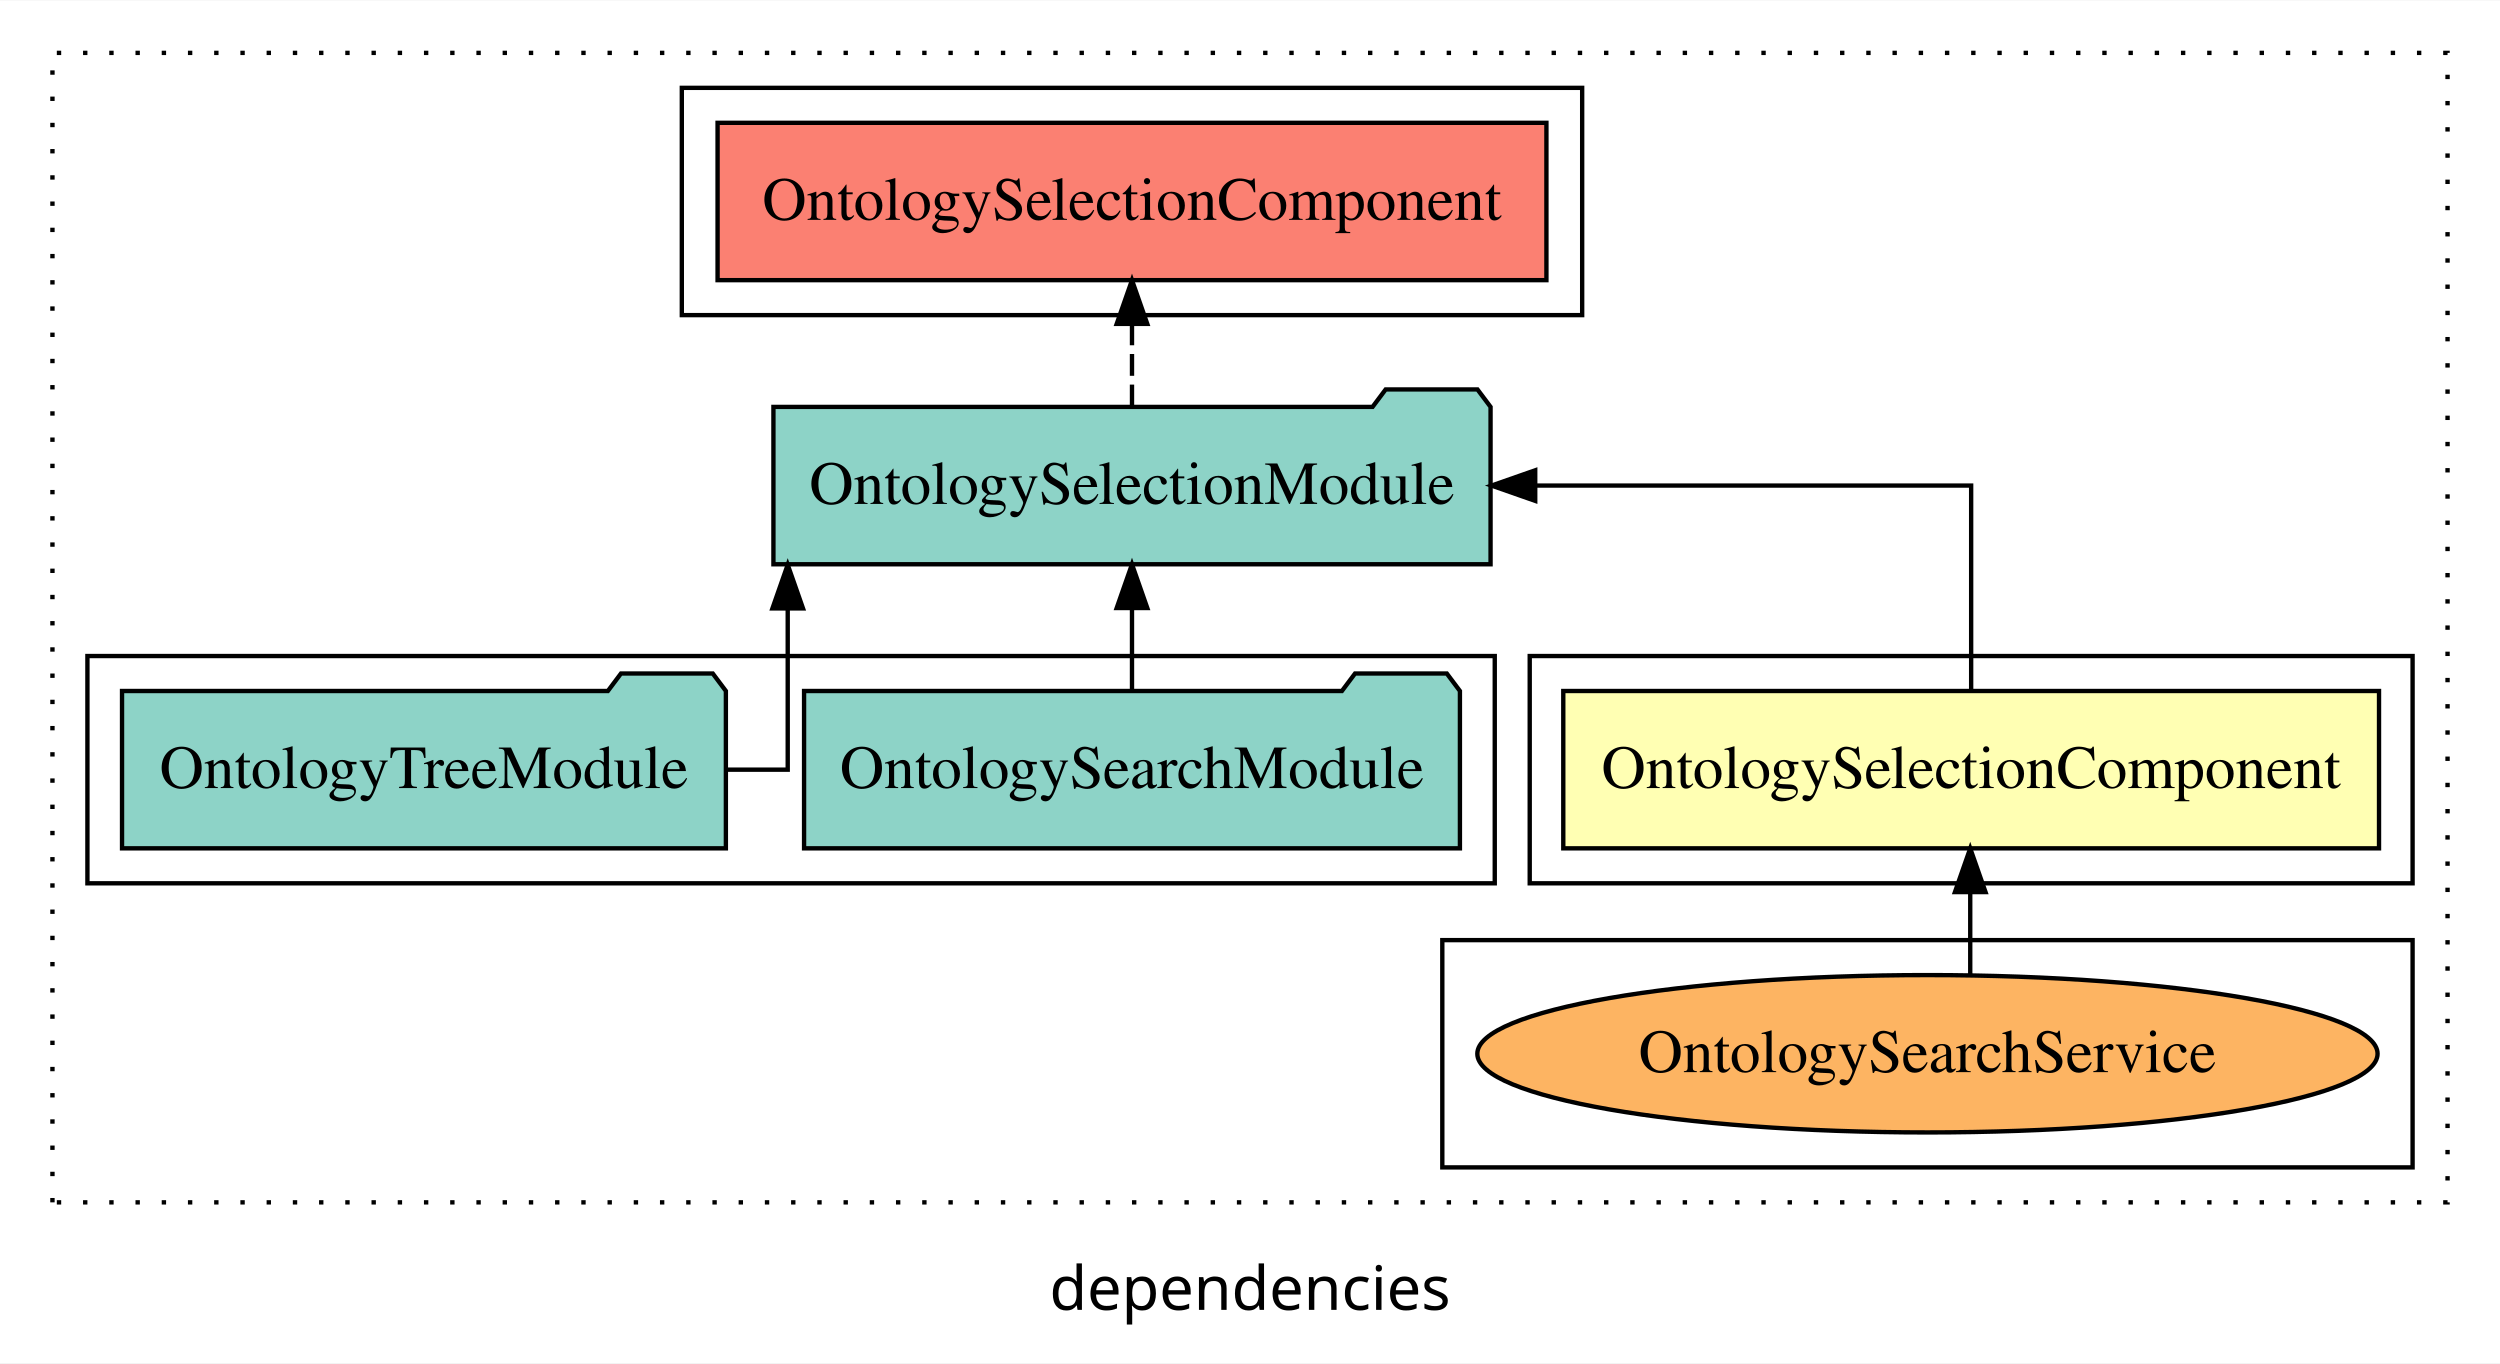
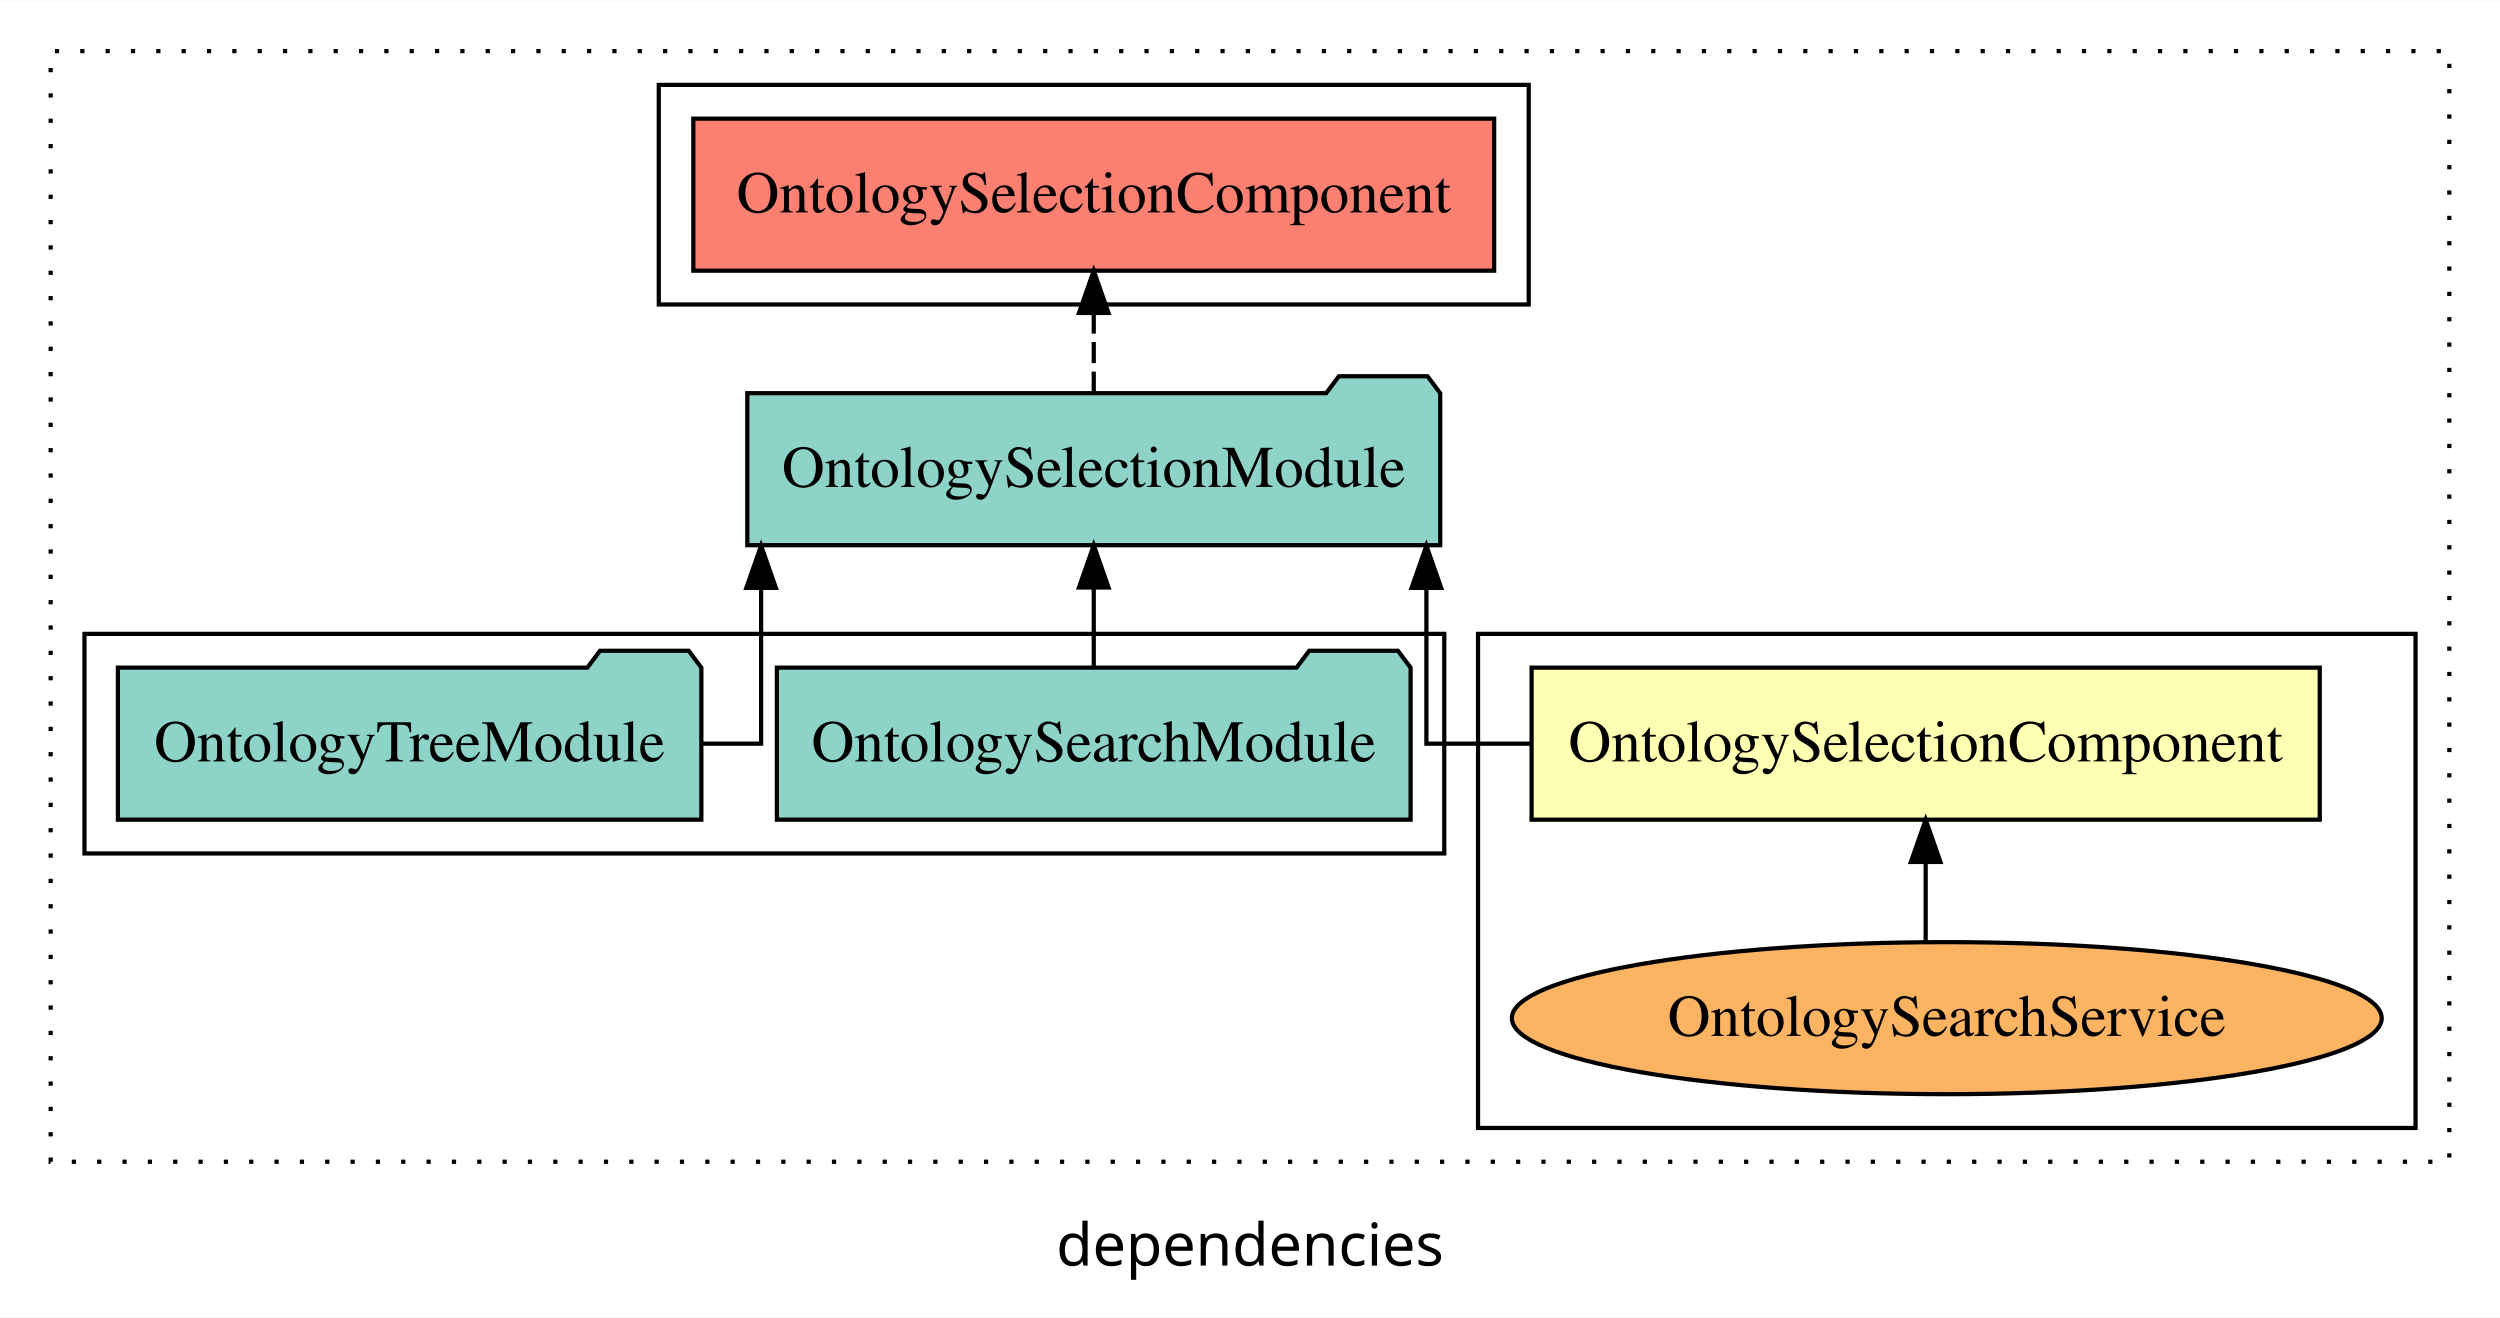
- <svg xmlns="http://www.w3.org/2000/svg" width="572pt" height="312pt" viewBox="0.00 0.00 572.00 311.80">
+ <svg xmlns="http://www.w3.org/2000/svg" width="592pt" height="312pt" viewBox="0.00 0.00 592.00 311.80">
  <g id="graph0" class="graph" transform="scale(1 1) rotate(0) translate(4 307.8)">
-     <polygon fill="white" stroke="transparent" points="-4,4 -4,-307.8 568,-307.8 568,4 -4,4" />
-     <text text-anchor="middle" x="282" y="-8.2" font-family="sans-serif" font-size="14.00">dependencies</text>
+     <polygon fill="white" stroke="transparent" points="-4,4 -4,-307.8 588,-307.8 588,4 -4,4" />
+     <text text-anchor="middle" x="292" y="-8.2" font-family="sans-serif" font-size="14.00">dependencies</text>
    <g id="clust1" class="cluster">
-       <polygon fill="none" stroke="black" stroke-dasharray="1,5" points="8,-32.8 8,-295.8 556,-295.8 556,-32.8 8,-32.8" />
-     </g>
-     <g id="clust2" class="cluster">
-       <polygon fill="none" stroke="black" points="346,-105.8 346,-157.8 548,-157.8 548,-105.8 346,-105.8" />
+       <polygon fill="none" stroke="black" stroke-dasharray="1,5" points="8,-32.8 8,-295.8 576,-295.8 576,-32.8 8,-32.8" />
    </g>
    <g id="clust3" class="cluster">
-       <polygon fill="none" stroke="black" points="326,-40.8 326,-92.8 548,-92.8 548,-40.8 326,-40.8" />
+       <polygon fill="none" stroke="black" points="346,-40.8 346,-157.8 568,-157.8 568,-40.8 346,-40.8" />
    </g>
    <g id="clust4" class="cluster">
      <polygon fill="none" stroke="black" points="16,-105.8 16,-157.8 338,-157.8 338,-105.8 16,-105.8" />
    </g>
    <g id="clust5" class="cluster">
      <polygon fill="none" stroke="black" points="152,-235.8 152,-287.8 358,-287.8 358,-235.8 152,-235.8" />
    </g>
    <g id="node1" class="node">
-       <polygon fill="#ffffb3" stroke="black" points="540.32,-149.8 353.68,-149.8 353.68,-113.8 540.32,-113.8 540.32,-149.8" />
-       <text text-anchor="middle" x="447" y="-127.6" font-family="Times,serif" font-size="14.00">OntologySelectionComponent</text>
+       <polygon fill="#ffffb3" stroke="black" points="545.32,-149.8 358.68,-149.8 358.68,-113.8 545.32,-113.8 545.32,-149.8" />
+       <text text-anchor="middle" x="452" y="-127.6" font-family="Times,serif" font-size="14.00">OntologySelectionComponent</text>
    </g>
    <g id="node2" class="node">
      <polygon fill="#8dd3c7" stroke="black" points="337.04,-214.8 334.04,-218.8 313.04,-218.8 310.04,-214.8 172.96,-214.8 172.96,-178.8 337.04,-178.8 337.04,-214.8" />
      <text text-anchor="middle" x="255" y="-192.6" font-family="Times,serif" font-size="14.00">OntologySelectionModule</text>
    </g>
    <g id="edge1" class="edge">
-       <path fill="none" stroke="black" d="M447,-149.91C447,-169.14 447,-196.8 447,-196.8 447,-196.8 347.26,-196.8 347.26,-196.8" />
-       <polygon fill="black" stroke="black" points="347.26,-193.3 337.26,-196.8 347.26,-200.3 347.26,-193.3" />
+       <path fill="none" stroke="black" d="M358.84,-131.8C344.19,-131.8 333.77,-131.8 333.77,-131.8 333.77,-131.8 333.77,-168.69 333.77,-168.69" />
+       <polygon fill="black" stroke="black" points="330.27,-168.69 333.77,-178.69 337.27,-168.69 330.27,-168.69" />
    </g>
    <g id="node6" class="node">
      <polygon fill="#fb8072" stroke="black" points="349.82,-279.8 160.18,-279.8 160.18,-243.8 349.82,-243.8 349.82,-279.8" />
      <text text-anchor="middle" x="255" y="-257.6" font-family="Times,serif" font-size="14.00">OntologySelectionComponent </text>
    </g>
    <g id="edge5" class="edge">
      <path fill="none" stroke="black" stroke-dasharray="5,2" d="M255,-214.91C255,-214.91 255,-233.79 255,-233.79" />
      <polygon fill="black" stroke="black" points="251.5,-233.79 255,-243.79 258.5,-233.79 251.5,-233.79" />
    </g>
    <g id="node3" class="node">
-       <ellipse fill="#fdb462" stroke="black" cx="437" cy="-66.8" rx="102.99" ry="18" />
-       <text text-anchor="middle" x="437" y="-62.6" font-family="Times,serif" font-size="14.00">OntologySearchService</text>
+       <ellipse fill="#fdb462" stroke="black" cx="457" cy="-66.8" rx="102.99" ry="18" />
+       <text text-anchor="middle" x="457" y="-62.6" font-family="Times,serif" font-size="14.00">OntologySearchService</text>
    </g>
    <g id="edge2" class="edge">
-       <path fill="none" stroke="black" d="M446.79,-84.91C446.79,-84.91 446.79,-103.79 446.79,-103.79" />
-       <polygon fill="black" stroke="black" points="443.29,-103.79 446.79,-113.79 450.29,-103.79 443.29,-103.79" />
+       <path fill="none" stroke="black" d="M452,-84.91C452,-84.91 452,-103.79 452,-103.79" />
+       <polygon fill="black" stroke="black" points="448.5,-103.79 452,-113.79 455.5,-103.79 448.5,-103.79" />
    </g>
    <g id="node4" class="node">
      <polygon fill="#8dd3c7" stroke="black" points="330.03,-149.8 327.03,-153.8 306.03,-153.8 303.03,-149.8 179.97,-149.8 179.97,-113.8 330.03,-113.8 330.03,-149.8" />
      <text text-anchor="middle" x="255" y="-127.6" font-family="Times,serif" font-size="14.00">OntologySearchModule</text>
    </g>
    <g id="edge3" class="edge">
      <path fill="none" stroke="black" d="M255,-149.91C255,-149.91 255,-168.79 255,-168.79" />
      <polygon fill="black" stroke="black" points="251.5,-168.79 255,-178.79 258.5,-168.79 251.5,-168.79" />
    </g>
    <g id="node5" class="node">
      <polygon fill="#8dd3c7" stroke="black" points="162.08,-149.8 159.08,-153.8 138.08,-153.8 135.08,-149.8 23.92,-149.8 23.92,-113.8 162.08,-113.8 162.08,-149.8" />
      <text text-anchor="middle" x="93" y="-127.6" font-family="Times,serif" font-size="14.00">OntologyTreeModule</text>
    </g>
    <g id="edge4" class="edge">
      <path fill="none" stroke="black" d="M162.12,-131.8C170.53,-131.8 176.23,-131.8 176.23,-131.8 176.23,-131.8 176.23,-168.69 176.23,-168.69" />
      <polygon fill="black" stroke="black" points="172.73,-168.69 176.23,-178.69 179.73,-168.69 172.73,-168.69" />
    </g>
  </g>
</svg>
